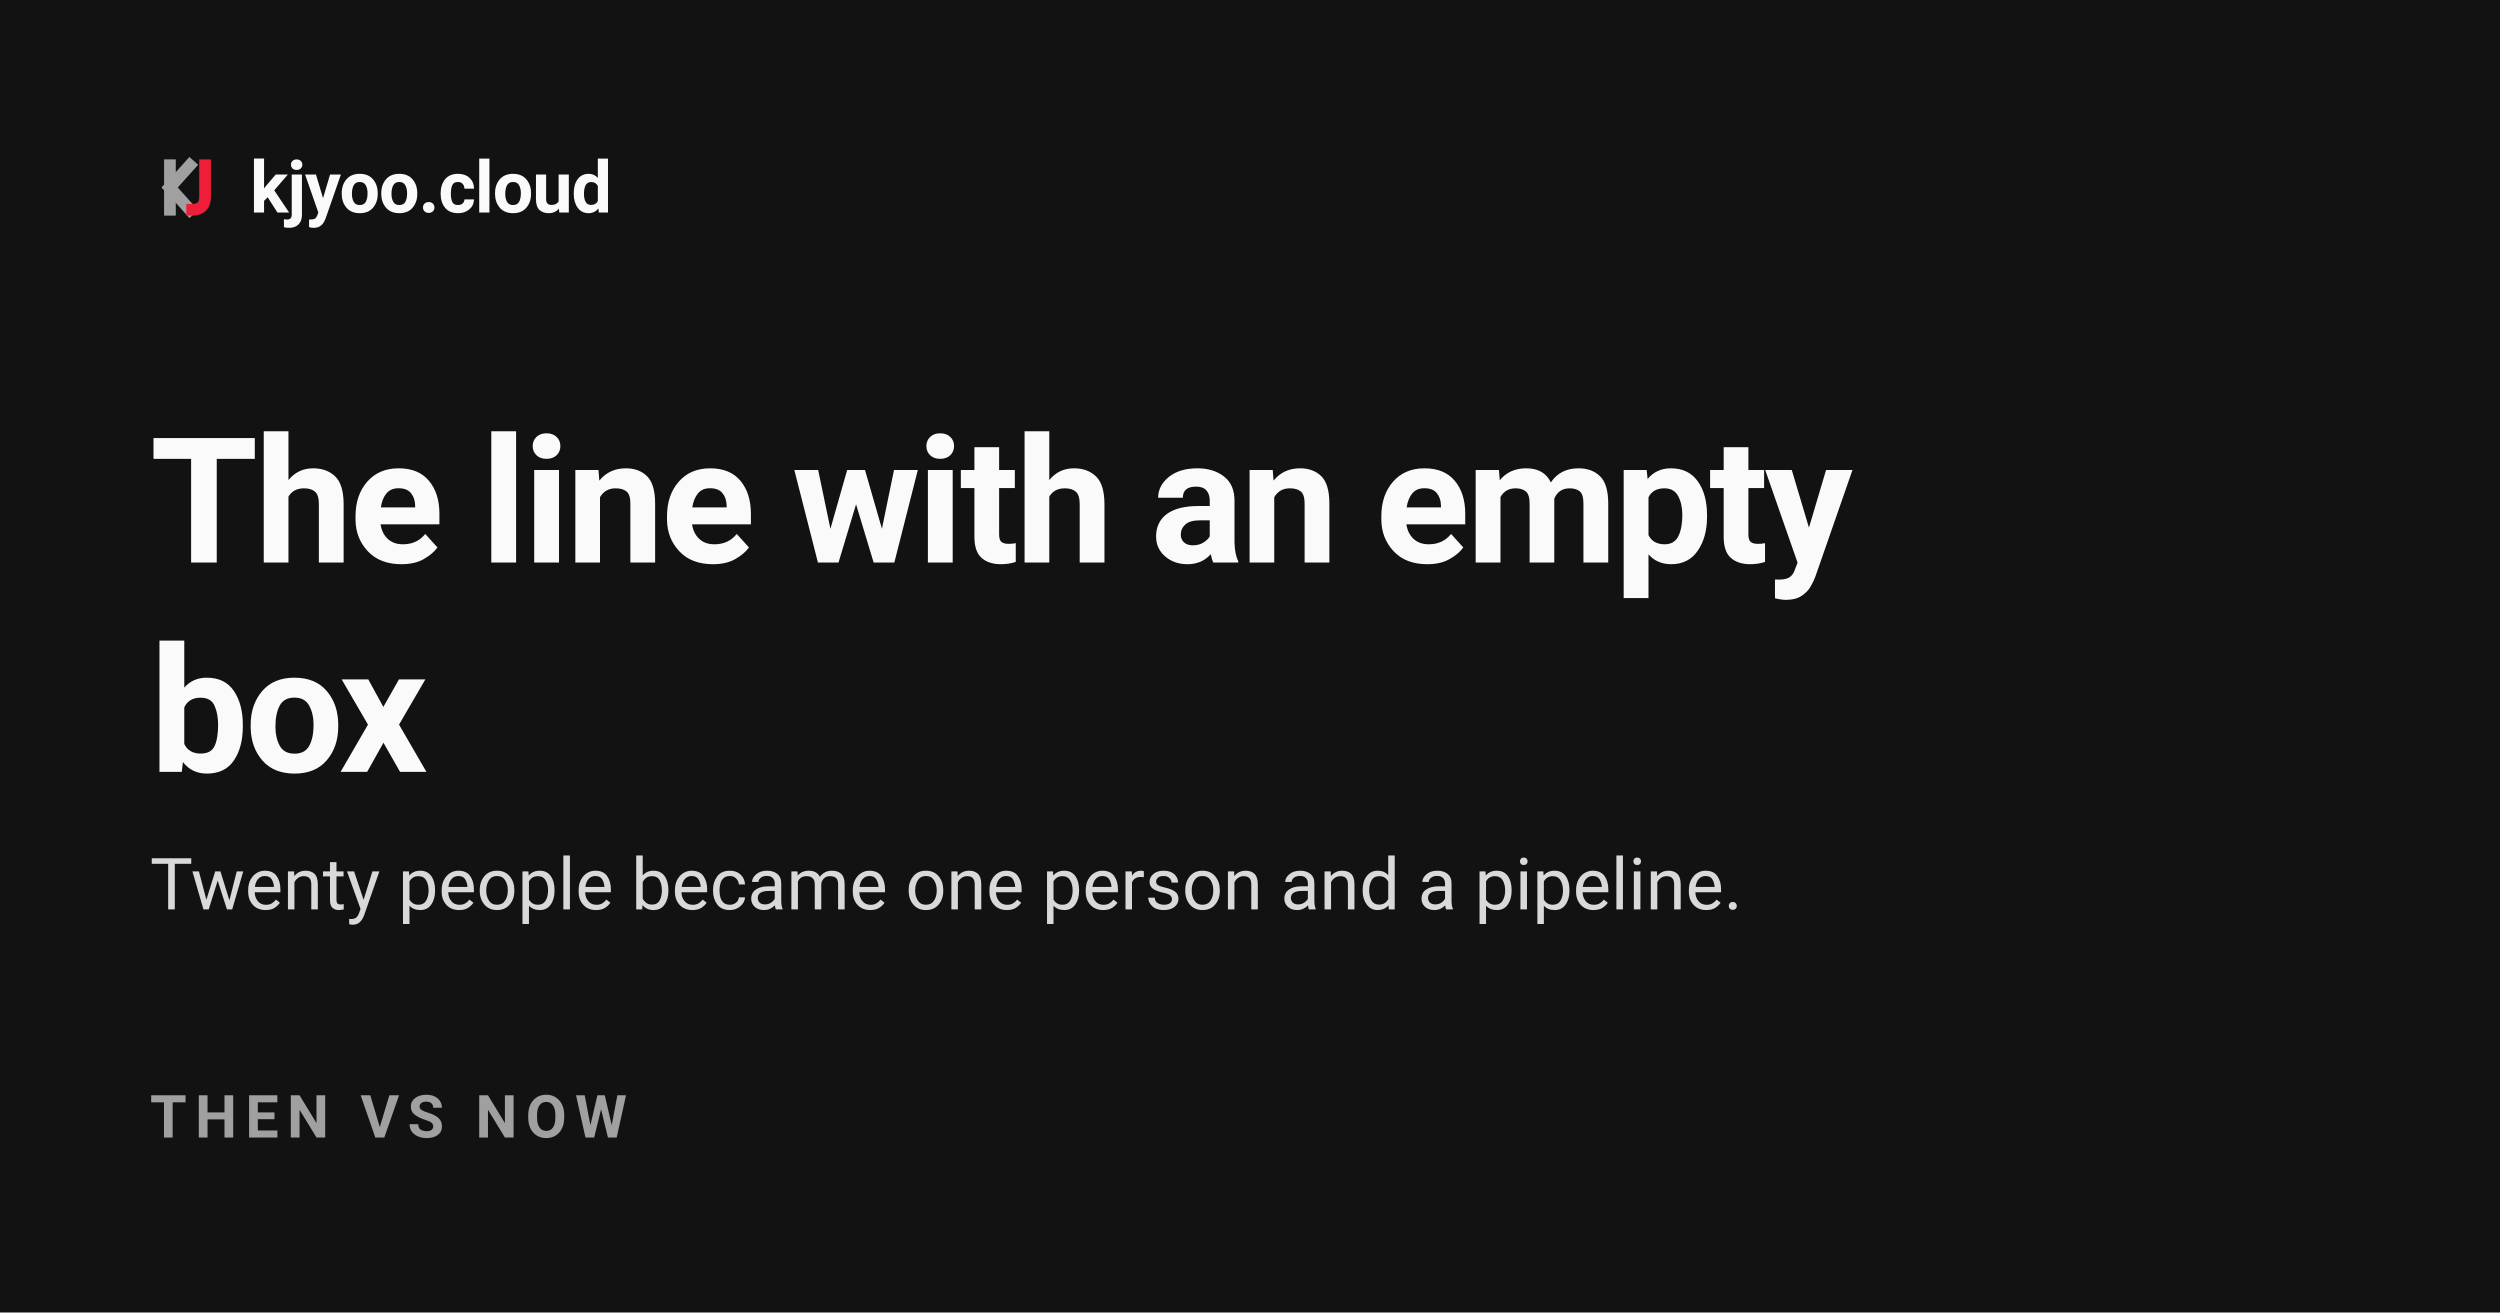
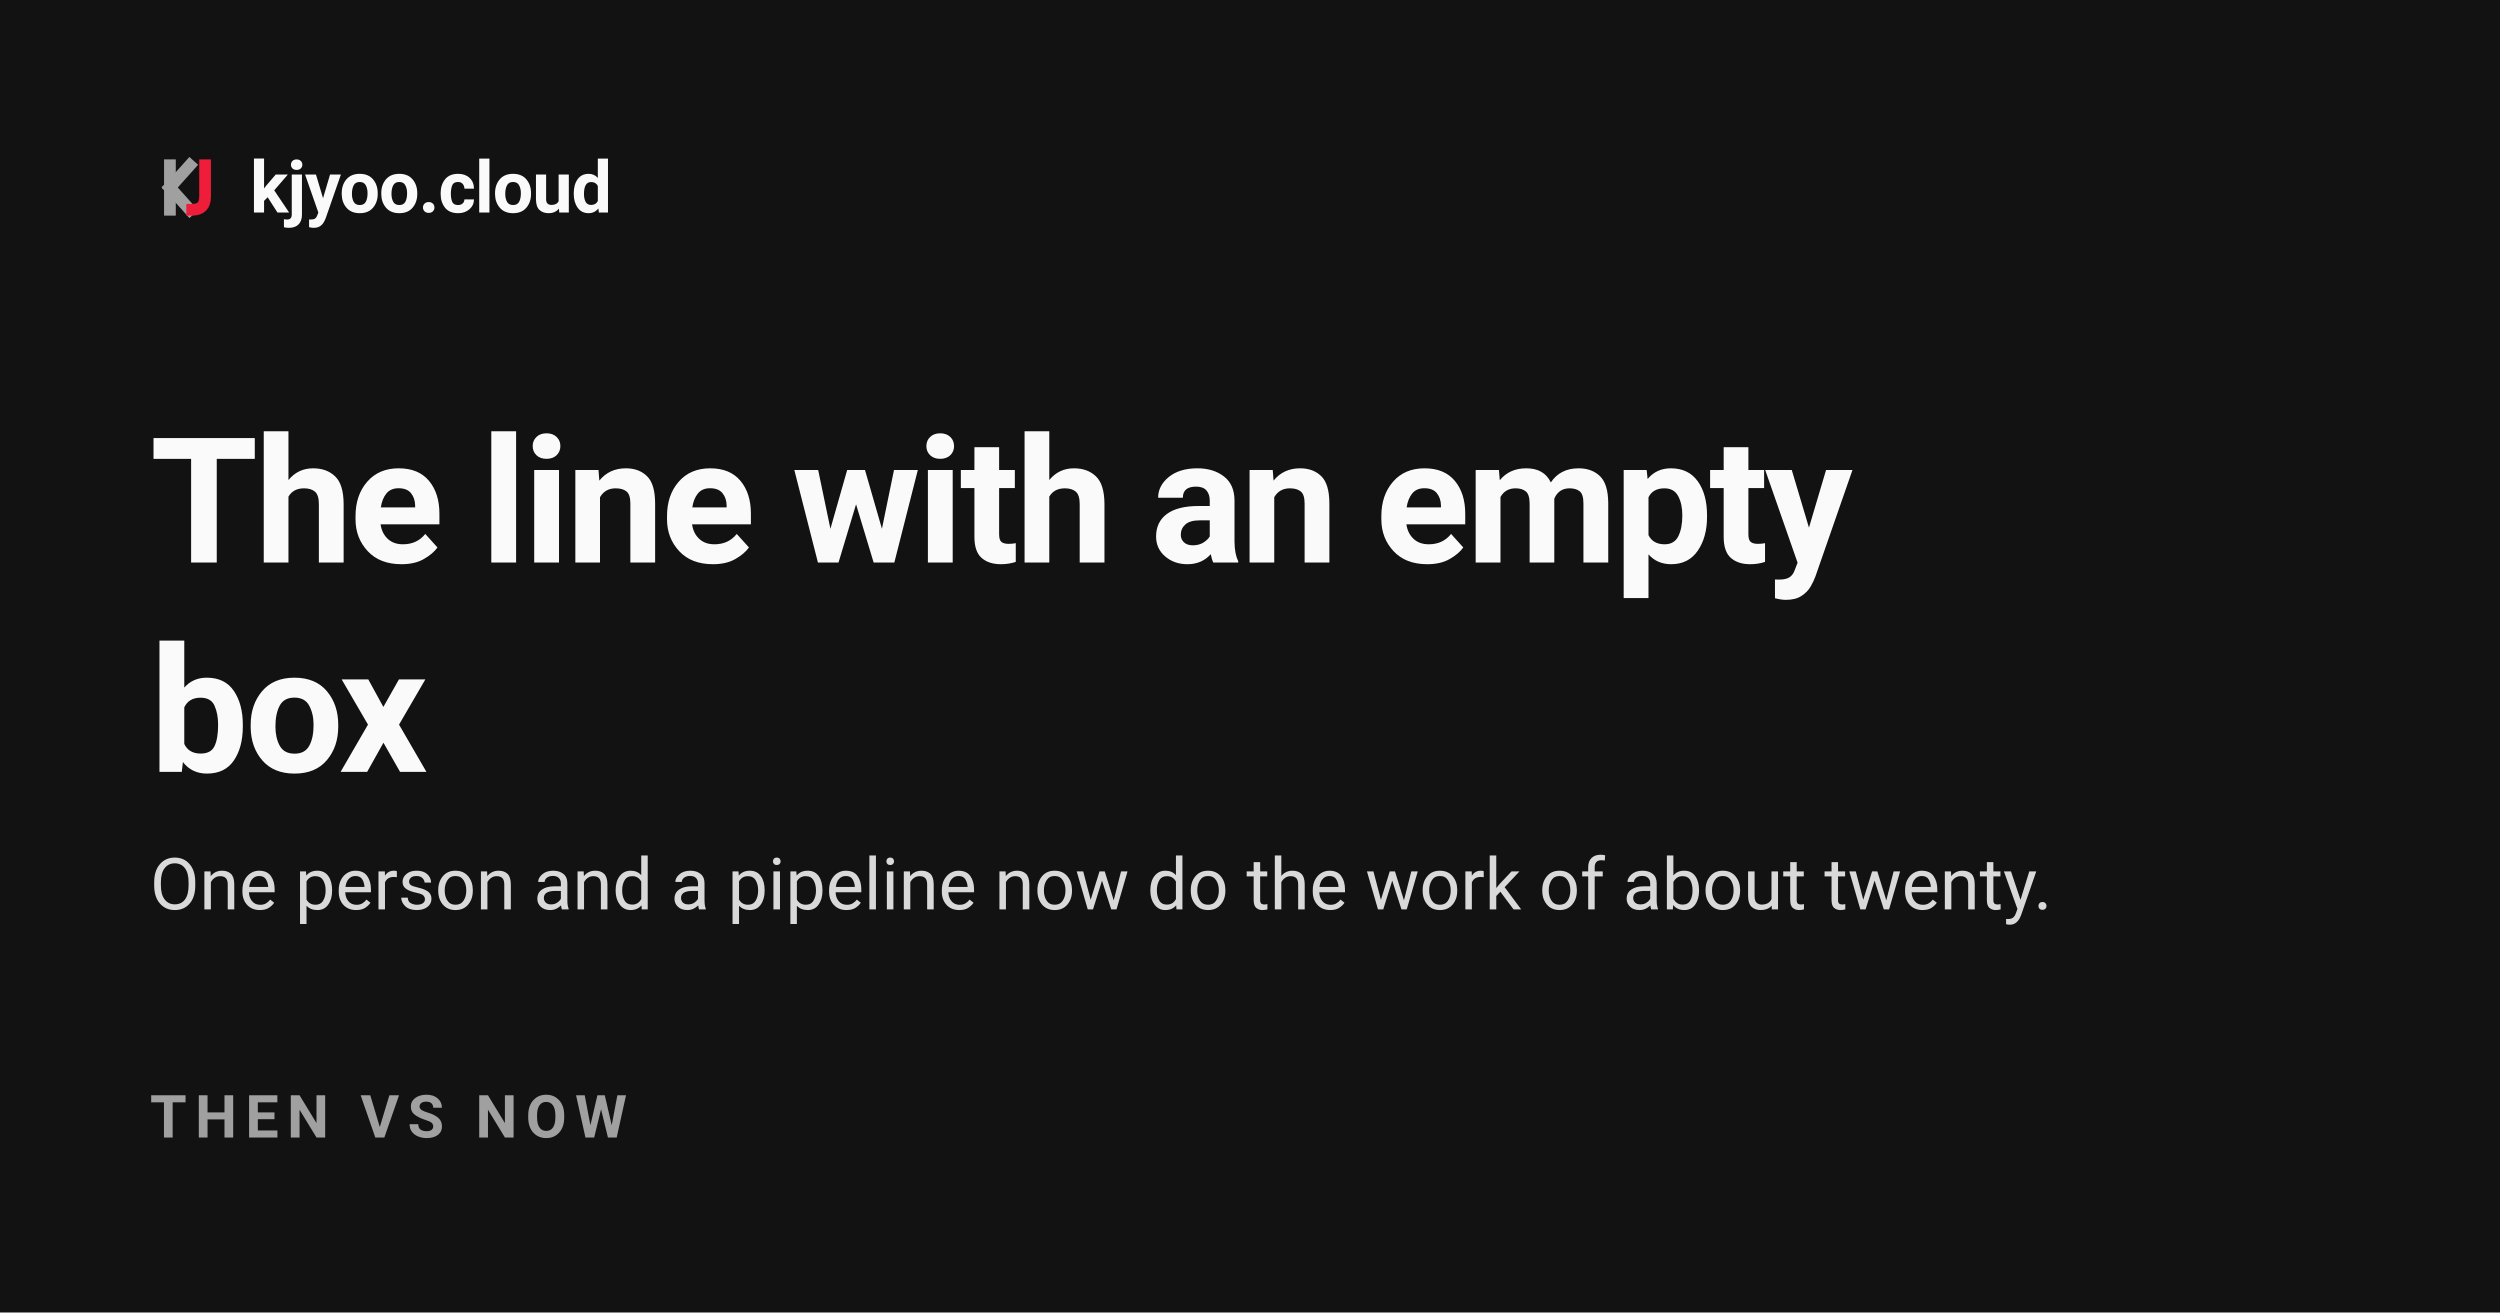
<svg xmlns="http://www.w3.org/2000/svg" viewBox="0 0 800 420" width="800" height="420">
  <rect width="800" height="420" fill="#121212" />
  <svg x="48" y="48" width="24" height="24" viewBox="0 0 64 64">
    <g fill="none" stroke-linecap="square" stroke-linejoin="miter">
      <path d="M17 13 V51" stroke="#A0A0A0" stroke-width="10" />
      <path d="M17 32 L34 13" stroke="#A0A0A0" stroke-width="10" />
      <path d="M17 32 L34 51" stroke="#A0A0A0" stroke-width="10" />
      <path d="M47 13 V40 Q47 51 36 51" stroke="#EE1D3A" stroke-width="10" />
    </g>
  </svg>
  <text x="80" y="68" font-family="'Nanum Gothic','Noto Sans KR',-apple-system,BlinkMacSystemFont,'Segoe UI',Roboto,sans-serif" font-size="23" font-weight="700" letter-spacing="-0.35" fill="#FAFAFA">kjyoo.cloud</text>
  <text x="48" y="180" font-family="'Nanum Gothic','Noto Sans KR',-apple-system,BlinkMacSystemFont,'Segoe UI',Roboto,sans-serif" font-size="56" font-weight="700" letter-spacing="-1.12" fill="#FAFAFA">The line with an empty</text>
  <text x="48" y="247" font-family="'Nanum Gothic','Noto Sans KR',-apple-system,BlinkMacSystemFont,'Segoe UI',Roboto,sans-serif" font-size="56" font-weight="700" letter-spacing="-1.12" fill="#FAFAFA">box</text>
-   <text x="48" y="291" font-family="'Nanum Gothic','Noto Sans KR',-apple-system,BlinkMacSystemFont,'Segoe UI',Roboto,sans-serif" font-size="23" font-weight="400" fill="#DAD9D9">Twenty people became one person and a pipeline.</text>
+   <text x="48" y="291" font-family="'Nanum Gothic','Noto Sans KR',-apple-system,BlinkMacSystemFont,'Segoe UI',Roboto,sans-serif" font-size="23" font-weight="400" fill="#DAD9D9">One person and a pipeline now do the work of about twenty.</text>
  <text x="48" y="364" font-family="'Nanum Gothic','Noto Sans KR',-apple-system,BlinkMacSystemFont,'Segoe UI',Roboto,sans-serif" font-size="19" font-weight="700" letter-spacing="2.66" fill="#A0A0A0">THEN VS NOW</text>
</svg>
